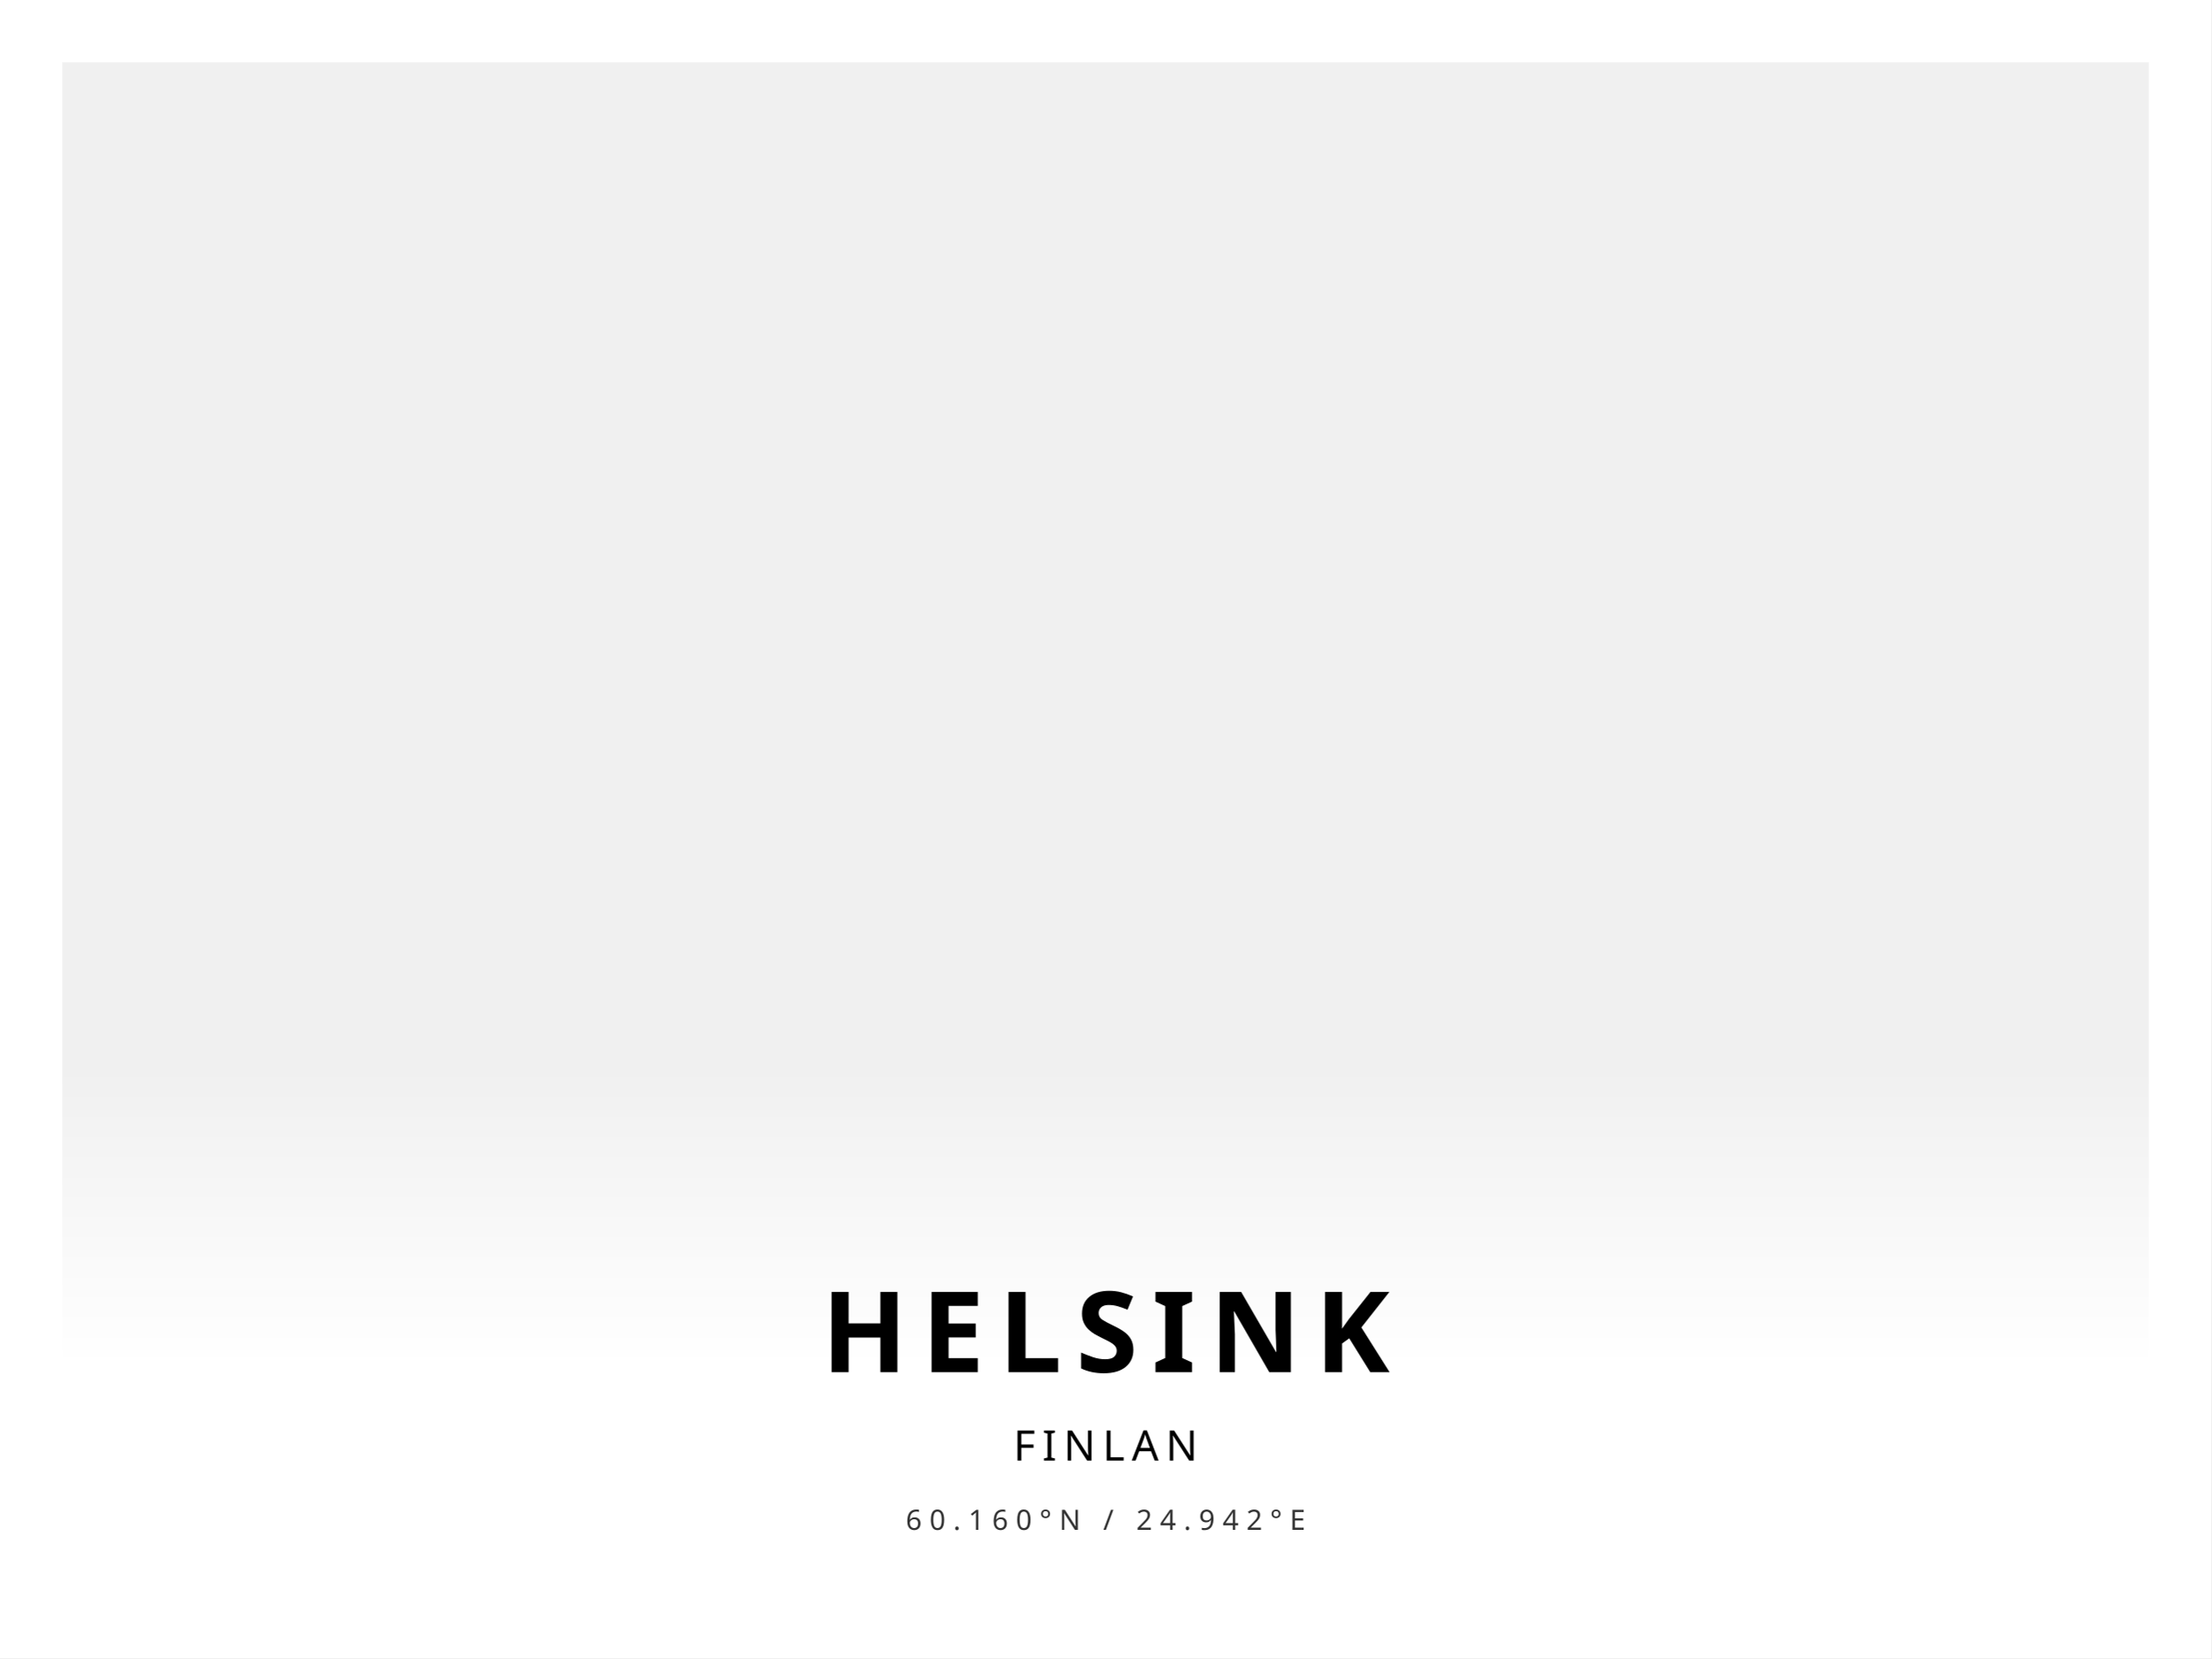
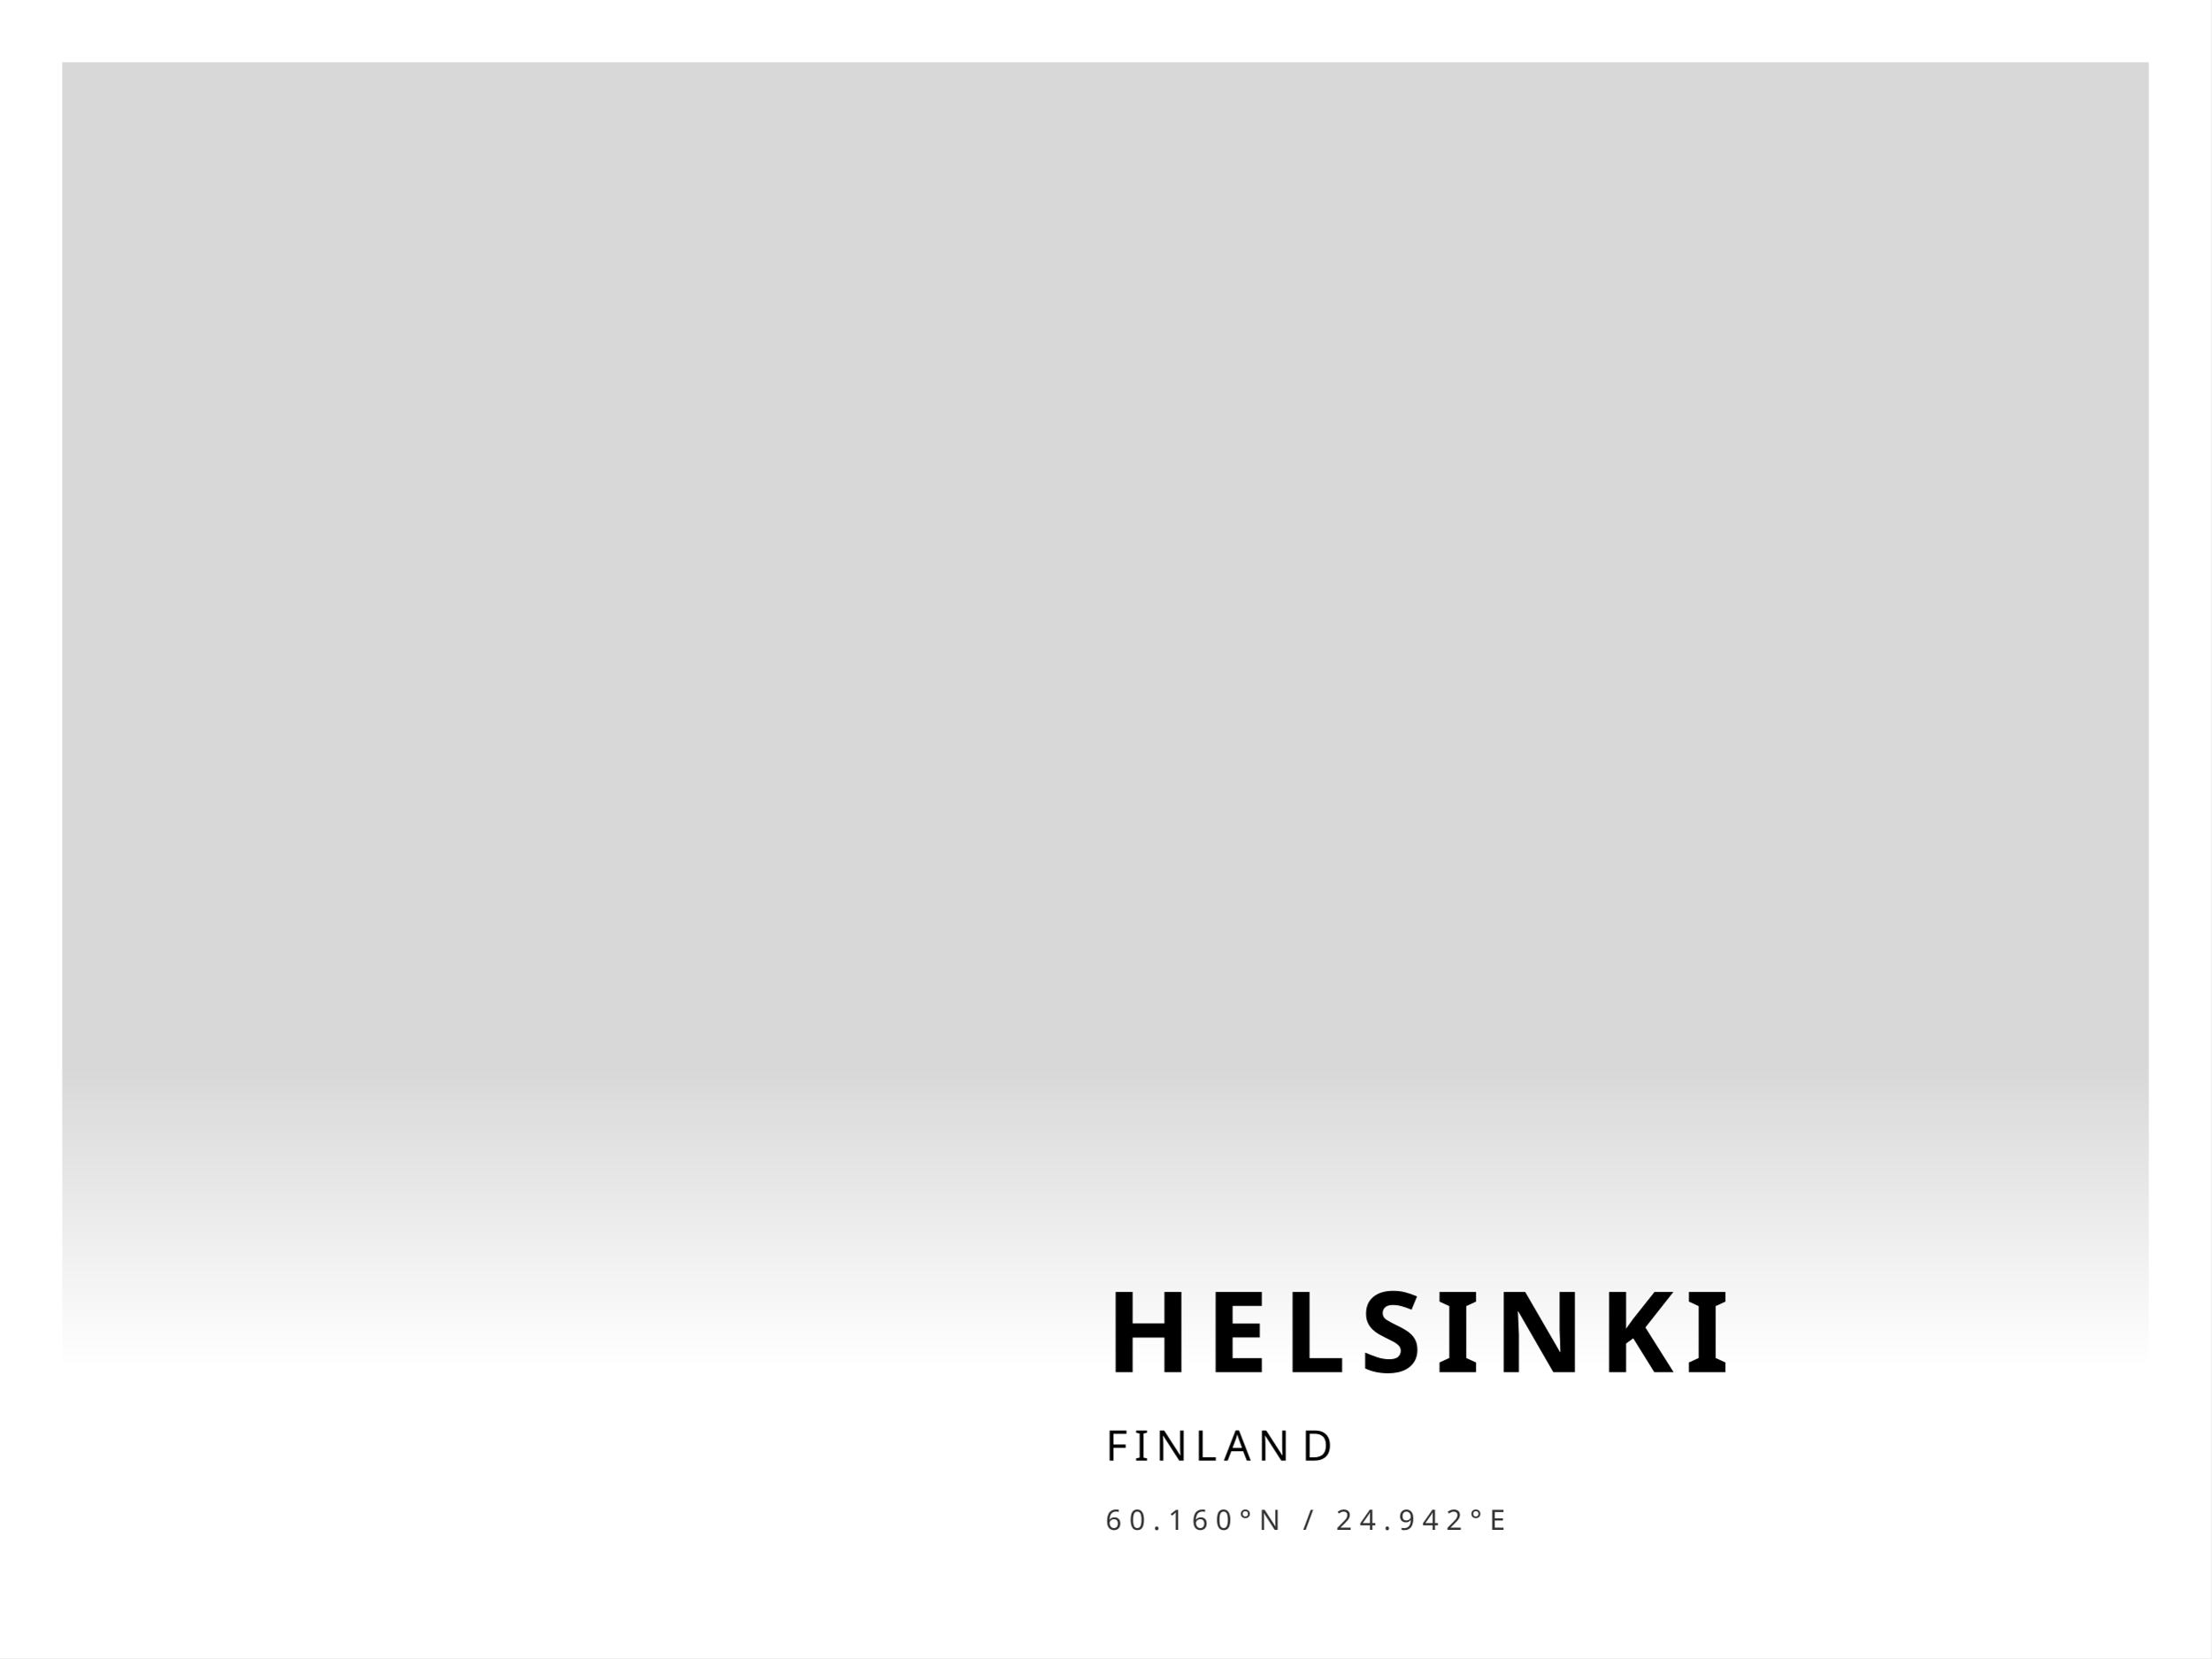
<svg xmlns="http://www.w3.org/2000/svg" width="4724px" height="3543px" viewBox="0 0 4724 3543" version="1.1">
  <defs>
    <linearGradient x1="50%" y1="0%" x2="50%" y2="54.413%" id="linearGradient-1">
      <stop stop-color="#FFF" stop-opacity="0" offset="0%" />
      <stop stop-color="#FFF" offset="100%" />
    </linearGradient>
  </defs>
  <g id="Page-2" stroke="none" stroke-width="1" fill="none" fill-rule="evenodd">
    <g id="30x40cm-landscape">
+       <rect id="hide-this" fill="#D8D8D8" x="0" y="0" width="4724" height="3543" />
      <path d="M0,0 L4724,0 L4724,3543 L0,3543 L0,0 Z M133,133 L4591,133 L4591,3448 L133,3448 L133,133 Z" id="borders" fill="#FFF" />
      <rect id="gradient" fill="url(#linearGradient-1)" x="95" y="2282" width="4536" height="1177" />
      <g id="labels" transform="translate(2362, 2704)">
-         <g id="center" text-anchor="middle">
+         <g id="center">
          <text id="text" font-family="JosefinSans-Light, Josefin Sans" font-size="60" font-weight="300" letter-spacing="16.364" fill="#343434">
            <tspan x="0" y="565">60.160°N / 24.942°E</tspan>
          </text>
          <text id="small-header" font-family="JosefinSans, Josefin Sans" font-size="90" font-weight="normal" letter-spacing="15" fill="#000">
            <tspan x="0" y="417">FINLAN</tspan>
+             <tspan x="419.22" y="417">D</tspan>
          </text>
          <text id="header" font-family="JosefinSans-Bold, Josefin Sans" font-size="240" font-weight="bold" letter-spacing="30" fill="#000">
            <tspan x="0" y="228">HELSINK</tspan>
+             <tspan x="1238.64" y="228">I</tspan>
          </text>
        </g>
      </g>
    </g>
  </g>
</svg>
